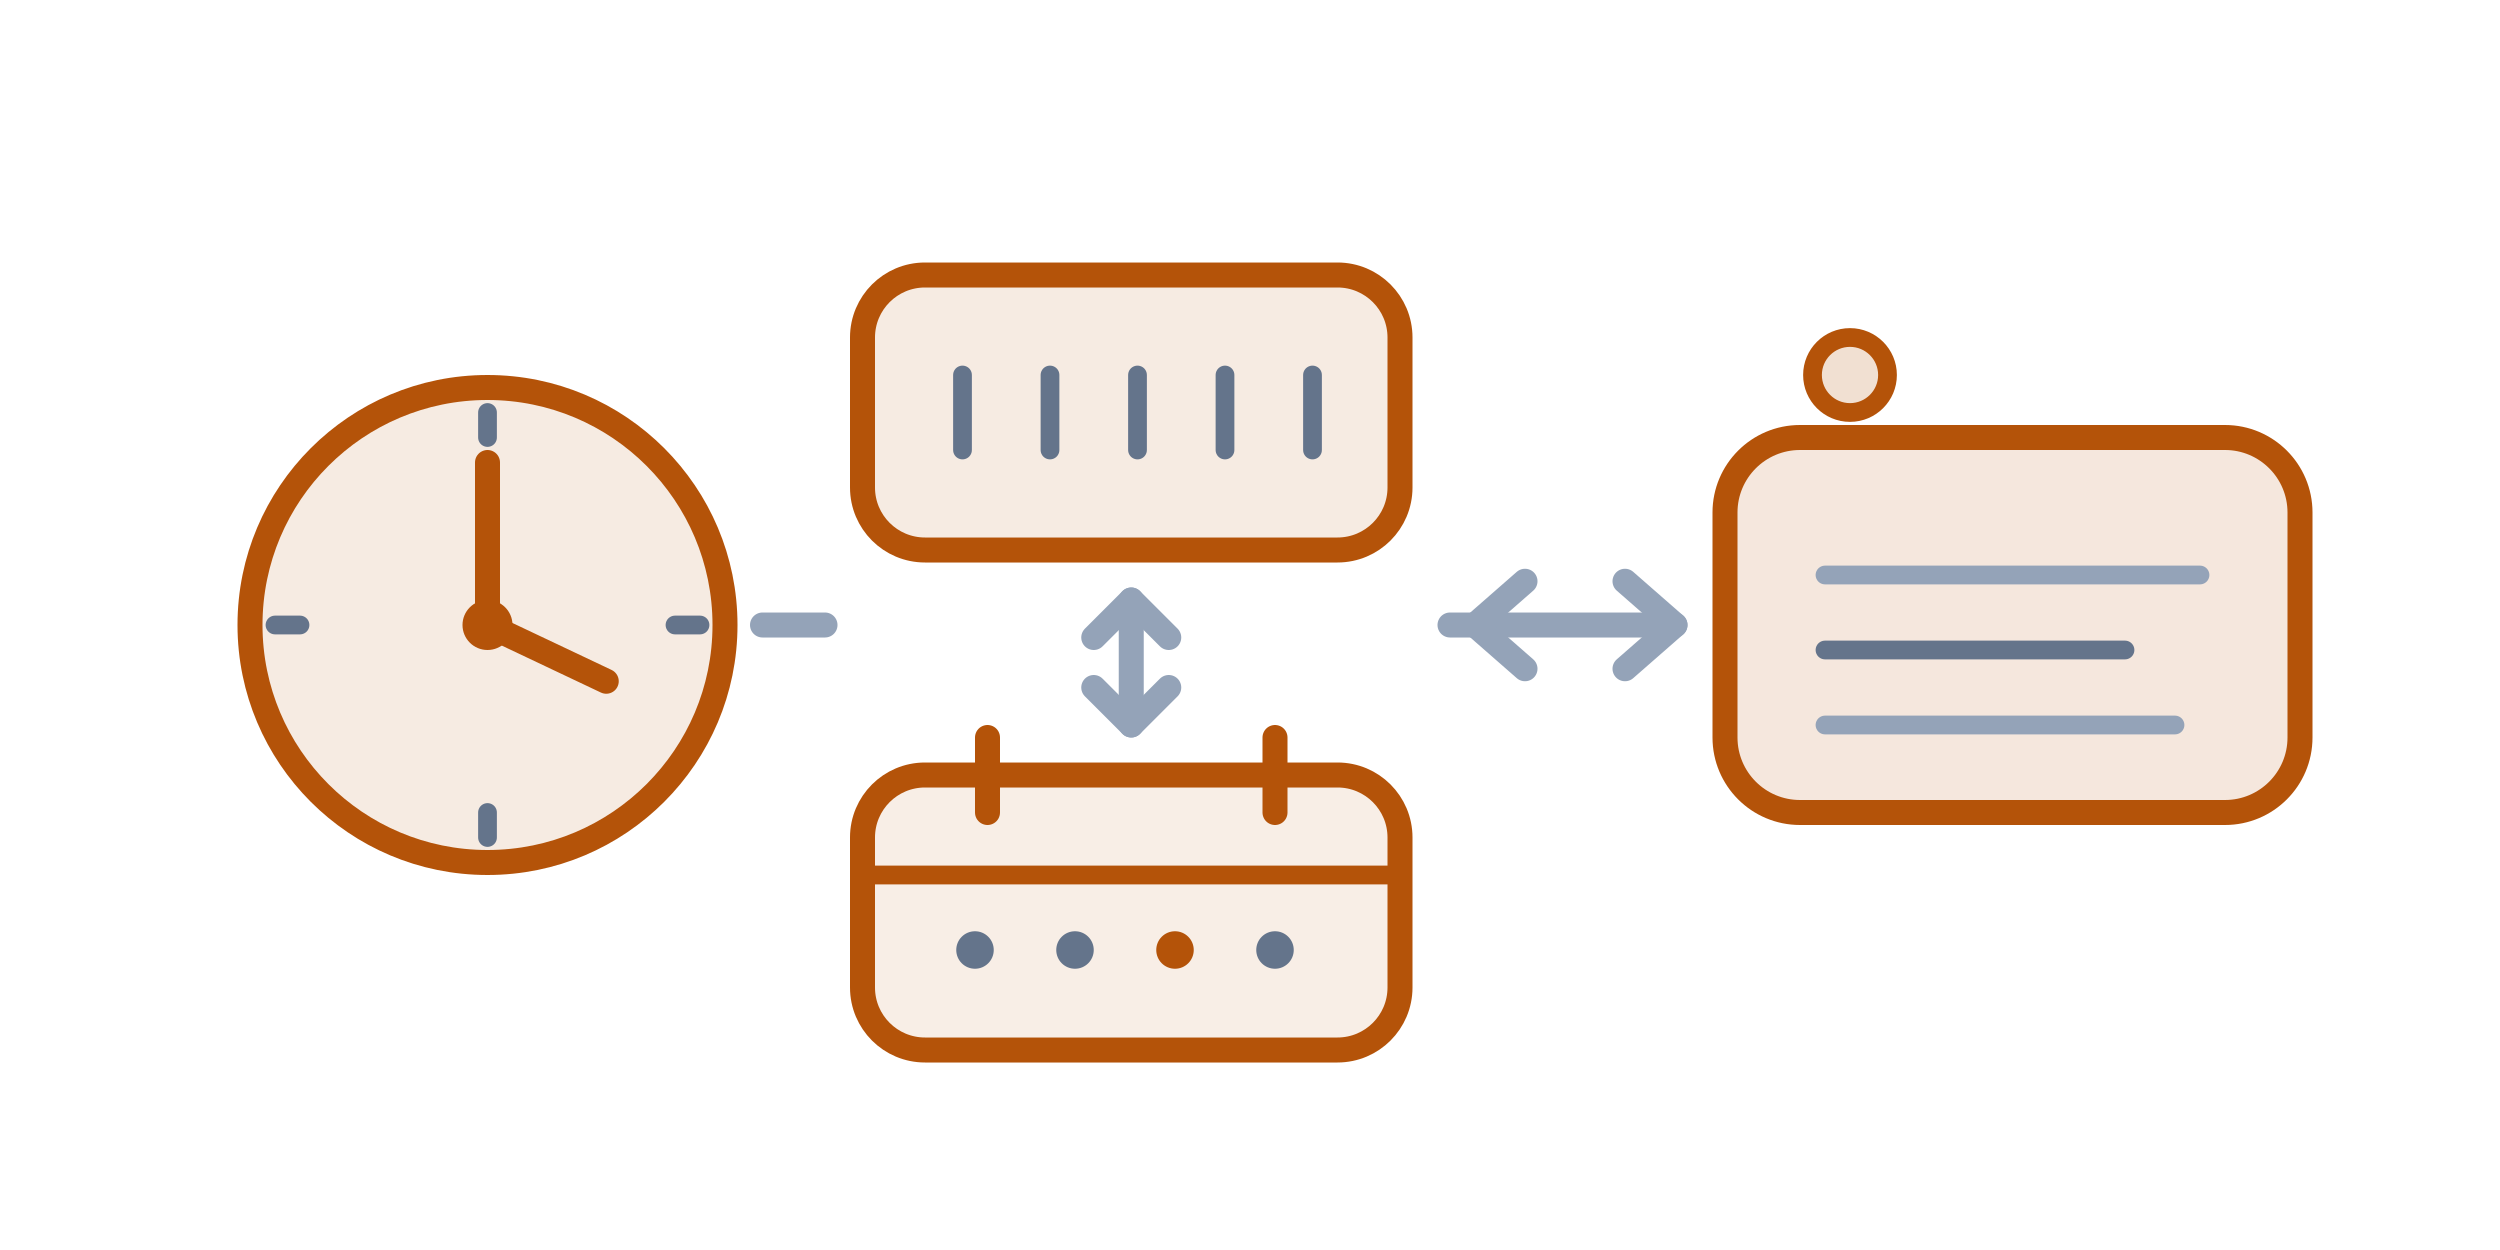
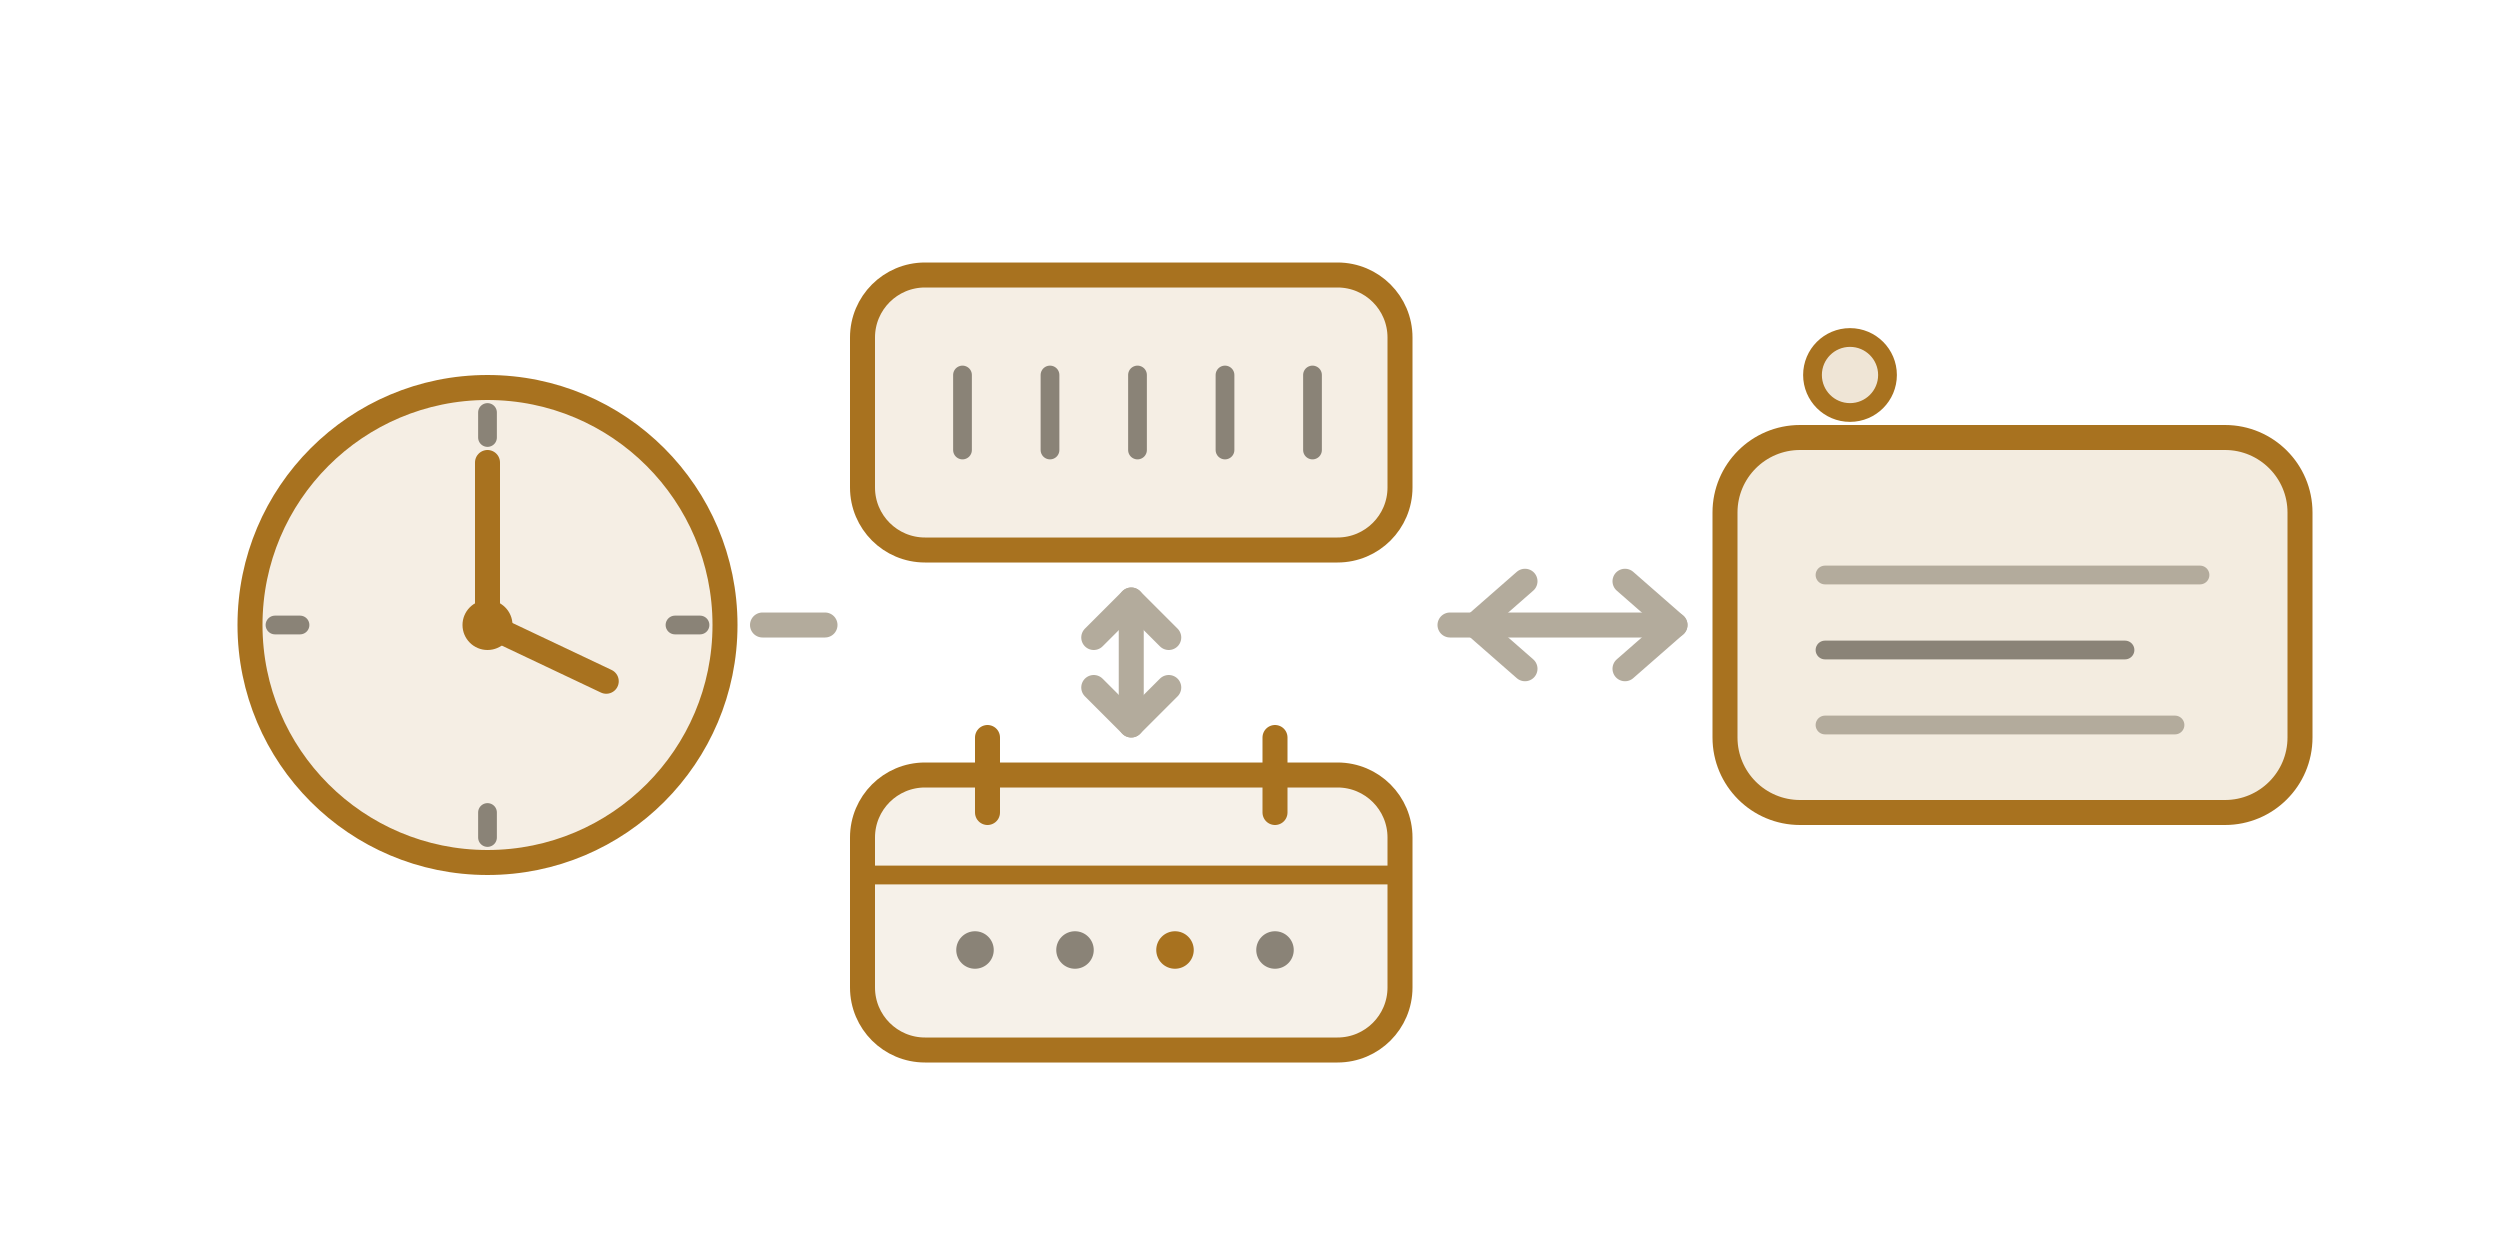
<svg xmlns="http://www.w3.org/2000/svg" viewBox="0 0 400 200" fill="none" role="img" aria-label="Illustration of the timestamp converter tool">
-   <circle cx="78" cy="100" r="38" fill="#b45309" fill-opacity="0.12" stroke="#b45309" stroke-width="4" />
-   <circle cx="78" cy="100" r="4" fill="#b45309" />
-   <path d="M78 100 L78 74" stroke="#b45309" stroke-width="4" stroke-linecap="round" />
-   <path d="M78 100 L97 109" stroke="#b45309" stroke-width="4" stroke-linecap="round" />
-   <path d="M78 66 L78 70" stroke="#64748b" stroke-width="3" stroke-linecap="round" />
-   <path d="M78 130 L78 134" stroke="#64748b" stroke-width="3" stroke-linecap="round" />
-   <path d="M44 100 L48 100" stroke="#64748b" stroke-width="3" stroke-linecap="round" />
-   <path d="M108 100 L112 100" stroke="#64748b" stroke-width="3" stroke-linecap="round" />
-   <rect x="138" y="44" width="86" height="44" rx="10" fill="#b45309" fill-opacity="0.12" stroke="#b45309" stroke-width="4" />
-   <path d="M154 60 L154 72" stroke="#64748b" stroke-width="3" stroke-linecap="round" />
-   <path d="M168 60 L168 72" stroke="#64748b" stroke-width="3" stroke-linecap="round" />
-   <path d="M182 60 L182 72" stroke="#64748b" stroke-width="3" stroke-linecap="round" />
-   <path d="M196 60 L196 72" stroke="#64748b" stroke-width="3" stroke-linecap="round" />
-   <path d="M210 60 L210 72" stroke="#64748b" stroke-width="3" stroke-linecap="round" />
-   <path d="M181 96 L181 116" stroke="#94a3b8" stroke-width="4" stroke-linecap="round" />
-   <path d="M175 102 L181 96 L187 102" stroke="#94a3b8" stroke-width="4" stroke-linecap="round" stroke-linejoin="round" />
-   <path d="M175 110 L181 116 L187 110" stroke="#94a3b8" stroke-width="4" stroke-linecap="round" stroke-linejoin="round" />
-   <rect x="138" y="124" width="86" height="44" rx="10" fill="#b45309" fill-opacity="0.10" stroke="#b45309" stroke-width="4" />
-   <path d="M158 118 L158 130" stroke="#b45309" stroke-width="4" stroke-linecap="round" />
-   <path d="M204 118 L204 130" stroke="#b45309" stroke-width="4" stroke-linecap="round" />
-   <path d="M138 140 L224 140" stroke="#b45309" stroke-width="3" stroke-linecap="round" />
-   <circle cx="156" cy="152" r="3" fill="#64748b" />
-   <circle cx="172" cy="152" r="3" fill="#64748b" />
-   <circle cx="188" cy="152" r="3" fill="#b45309" />
-   <circle cx="204" cy="152" r="3" fill="#64748b" />
-   <path d="M122 100 L132 100" stroke="#94a3b8" stroke-width="4" stroke-linecap="round" />
-   <path d="M232 100 L268 100" stroke="#94a3b8" stroke-width="4" stroke-linecap="round" />
-   <path d="M260 93 L268 100 L260 107" stroke="#94a3b8" stroke-width="4" stroke-linecap="round" stroke-linejoin="round" />
-   <path d="M244 93 L236 100 L244 107" stroke="#94a3b8" stroke-width="4" stroke-linecap="round" stroke-linejoin="round" />
-   <rect x="276" y="70" width="92" height="60" rx="12" fill="#b45309" fill-opacity="0.14" stroke="#b45309" stroke-width="4" />
-   <path d="M292 92 L352 92" stroke="#94a3b8" stroke-width="3" stroke-linecap="round" />
-   <path d="M292 104 L340 104" stroke="#64748b" stroke-width="3" stroke-linecap="round" />
-   <path d="M292 116 L348 116" stroke="#94a3b8" stroke-width="3" stroke-linecap="round" />
-   <circle cx="296" cy="60" r="6" fill="#b45309" fill-opacity="0.18" stroke="#b45309" stroke-width="3" />
+   <circle cx="78" cy="100" r="38" fill="#a8721f" fill-opacity="0.12" stroke="#a8721f" stroke-width="4" />
+   <circle cx="78" cy="100" r="4" fill="#a8721f" />
+   <path d="M78 100 L78 74" stroke="#a8721f" stroke-width="4" stroke-linecap="round" />
+   <path d="M78 100 L97 109" stroke="#a8721f" stroke-width="4" stroke-linecap="round" />
+   <path d="M78 66 L78 70" stroke="#8a8377" stroke-width="3" stroke-linecap="round" />
+   <path d="M78 130 L78 134" stroke="#8a8377" stroke-width="3" stroke-linecap="round" />
+   <path d="M44 100 L48 100" stroke="#8a8377" stroke-width="3" stroke-linecap="round" />
+   <path d="M108 100 L112 100" stroke="#8a8377" stroke-width="3" stroke-linecap="round" />
+   <rect x="138" y="44" width="86" height="44" rx="10" fill="#a8721f" fill-opacity="0.12" stroke="#a8721f" stroke-width="4" />
+   <path d="M154 60 L154 72" stroke="#8a8377" stroke-width="3" stroke-linecap="round" />
+   <path d="M168 60 L168 72" stroke="#8a8377" stroke-width="3" stroke-linecap="round" />
+   <path d="M182 60 L182 72" stroke="#8a8377" stroke-width="3" stroke-linecap="round" />
+   <path d="M196 60 L196 72" stroke="#8a8377" stroke-width="3" stroke-linecap="round" />
+   <path d="M210 60 L210 72" stroke="#8a8377" stroke-width="3" stroke-linecap="round" />
+   <path d="M181 96 L181 116" stroke="#b3ab9c" stroke-width="4" stroke-linecap="round" />
+   <path d="M175 102 L181 96 L187 102" stroke="#b3ab9c" stroke-width="4" stroke-linecap="round" stroke-linejoin="round" />
+   <path d="M175 110 L181 116 L187 110" stroke="#b3ab9c" stroke-width="4" stroke-linecap="round" stroke-linejoin="round" />
+   <rect x="138" y="124" width="86" height="44" rx="10" fill="#a8721f" fill-opacity="0.10" stroke="#a8721f" stroke-width="4" />
+   <path d="M158 118 L158 130" stroke="#a8721f" stroke-width="4" stroke-linecap="round" />
+   <path d="M204 118 L204 130" stroke="#a8721f" stroke-width="4" stroke-linecap="round" />
+   <path d="M138 140 L224 140" stroke="#a8721f" stroke-width="3" stroke-linecap="round" />
+   <circle cx="156" cy="152" r="3" fill="#8a8377" />
+   <circle cx="172" cy="152" r="3" fill="#8a8377" />
+   <circle cx="188" cy="152" r="3" fill="#a8721f" />
+   <circle cx="204" cy="152" r="3" fill="#8a8377" />
+   <path d="M122 100 L132 100" stroke="#b3ab9c" stroke-width="4" stroke-linecap="round" />
+   <path d="M232 100 L268 100" stroke="#b3ab9c" stroke-width="4" stroke-linecap="round" />
+   <path d="M260 93 L268 100 L260 107" stroke="#b3ab9c" stroke-width="4" stroke-linecap="round" stroke-linejoin="round" />
+   <path d="M244 93 L236 100 L244 107" stroke="#b3ab9c" stroke-width="4" stroke-linecap="round" stroke-linejoin="round" />
+   <rect x="276" y="70" width="92" height="60" rx="12" fill="#a8721f" fill-opacity="0.14" stroke="#a8721f" stroke-width="4" />
+   <path d="M292 92 L352 92" stroke="#b3ab9c" stroke-width="3" stroke-linecap="round" />
+   <path d="M292 104 L340 104" stroke="#8a8377" stroke-width="3" stroke-linecap="round" />
+   <path d="M292 116 L348 116" stroke="#b3ab9c" stroke-width="3" stroke-linecap="round" />
+   <circle cx="296" cy="60" r="6" fill="#a8721f" fill-opacity="0.18" stroke="#a8721f" stroke-width="3" />
</svg>
